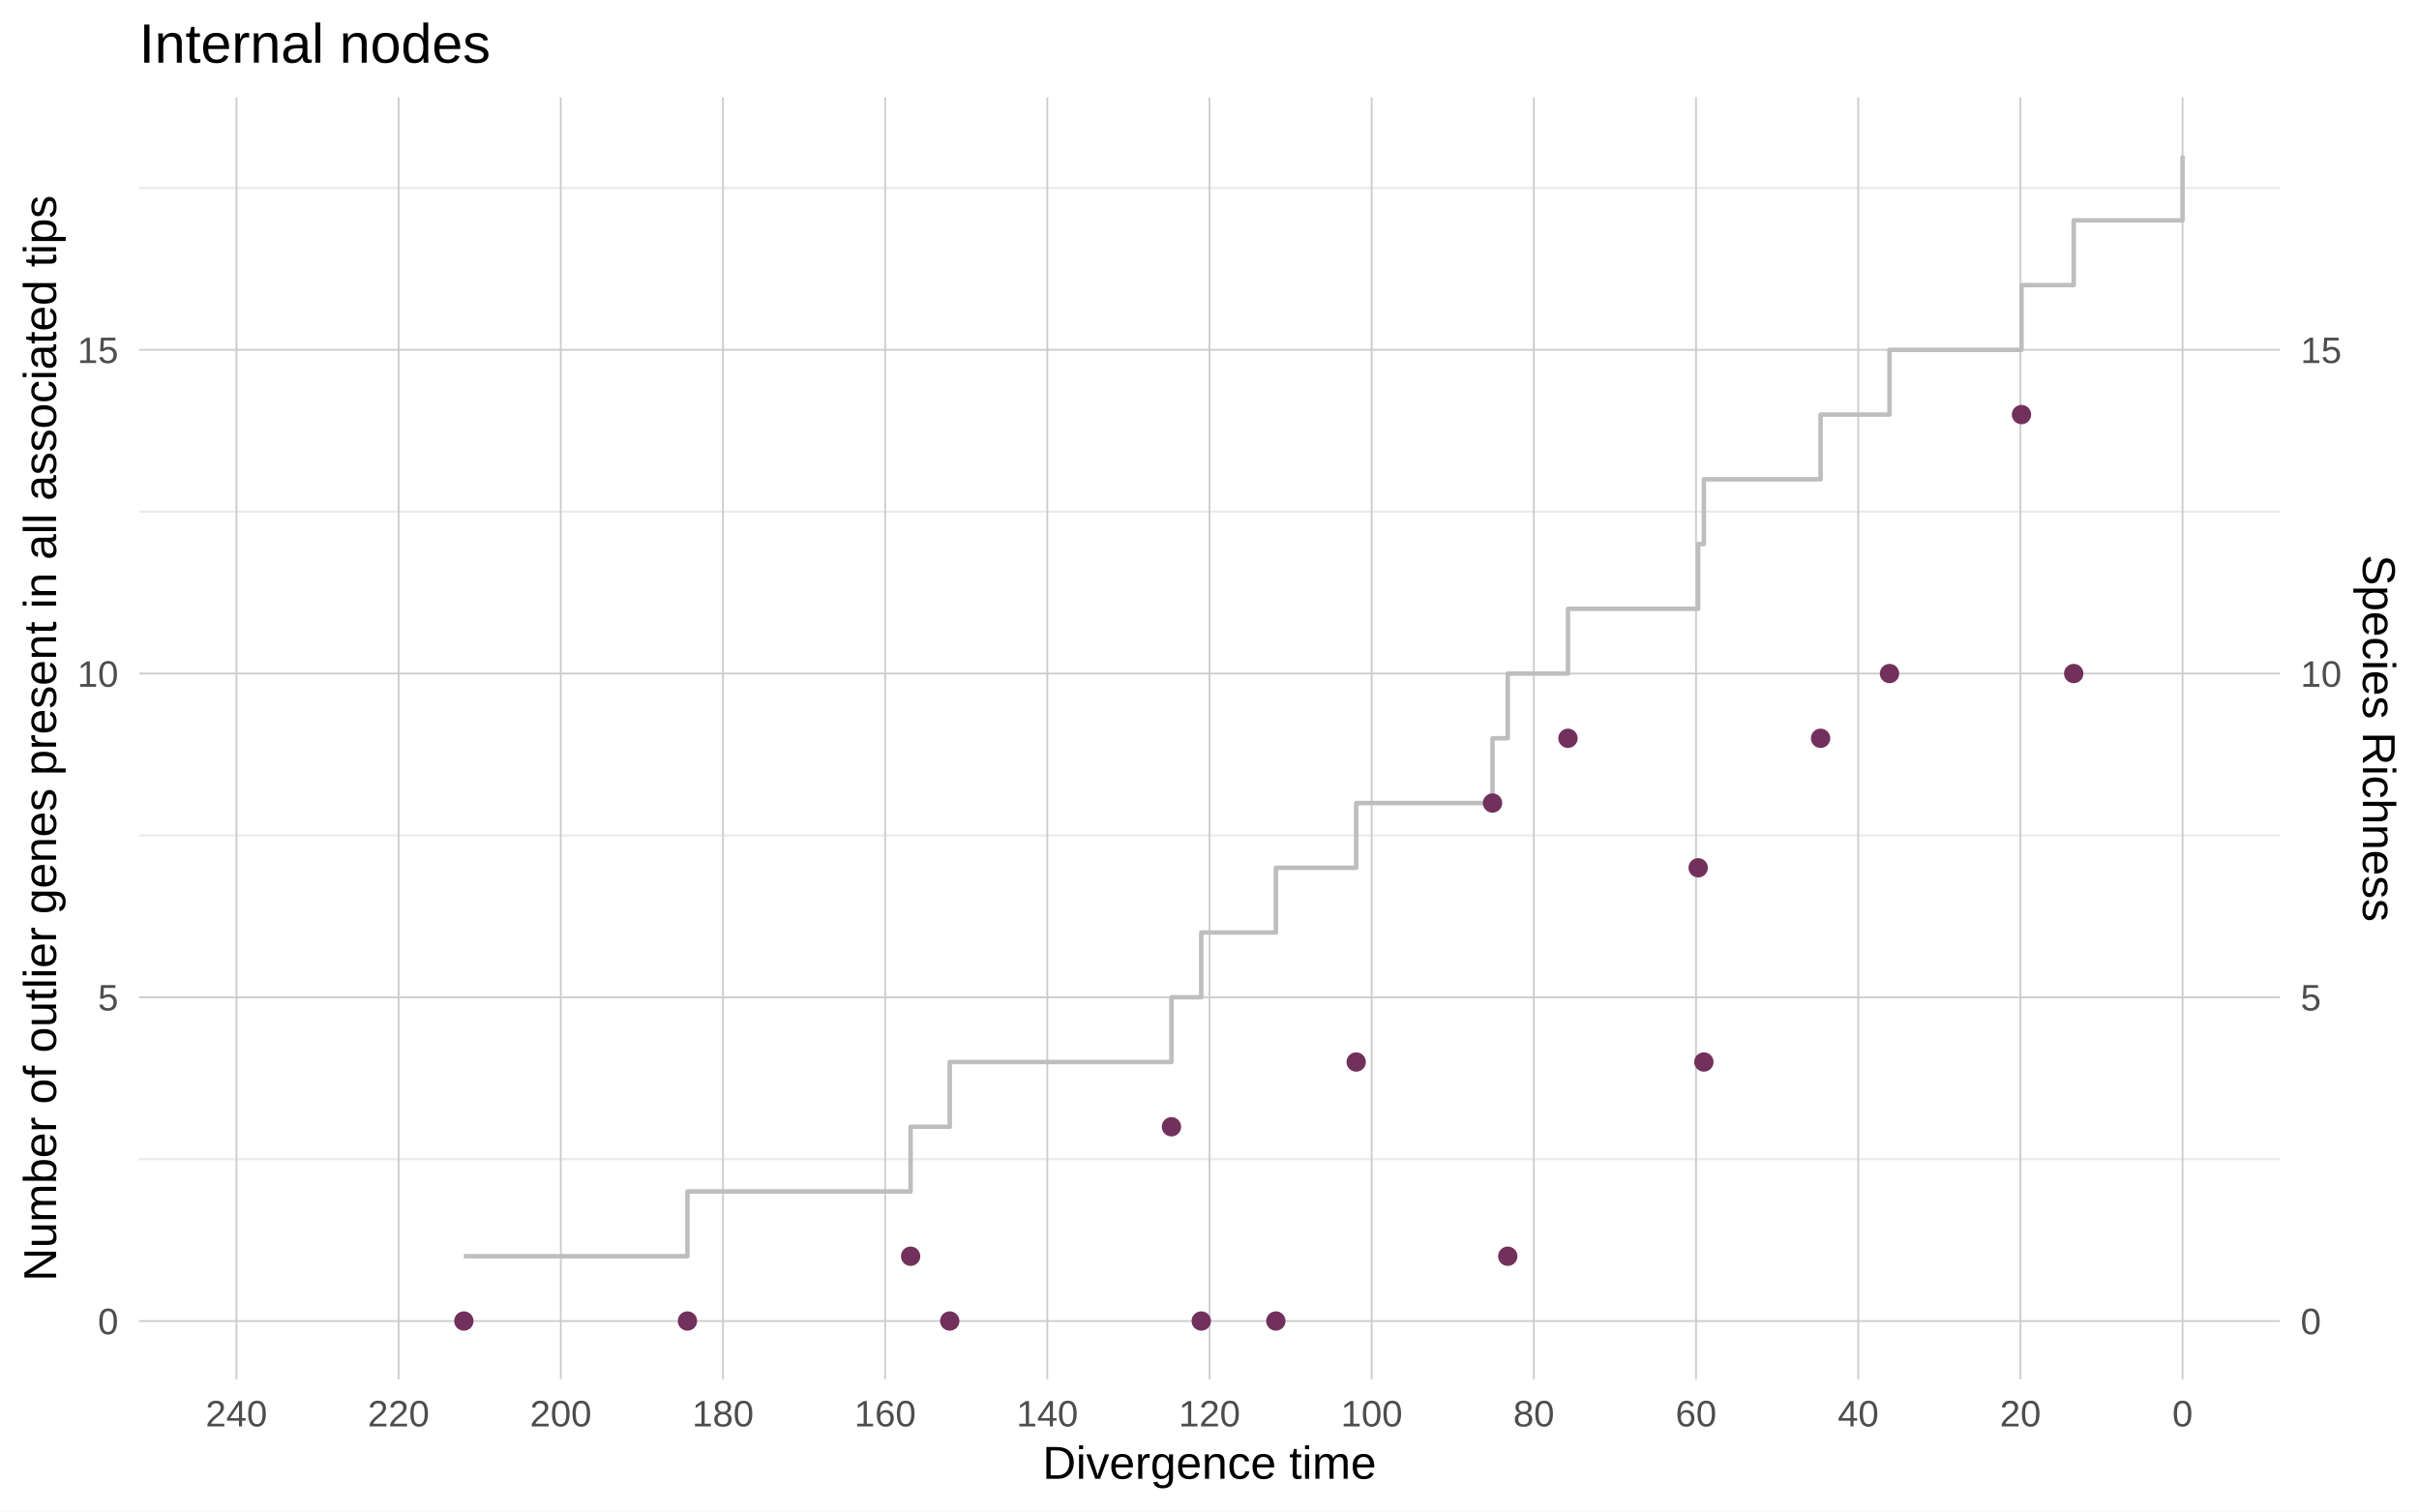
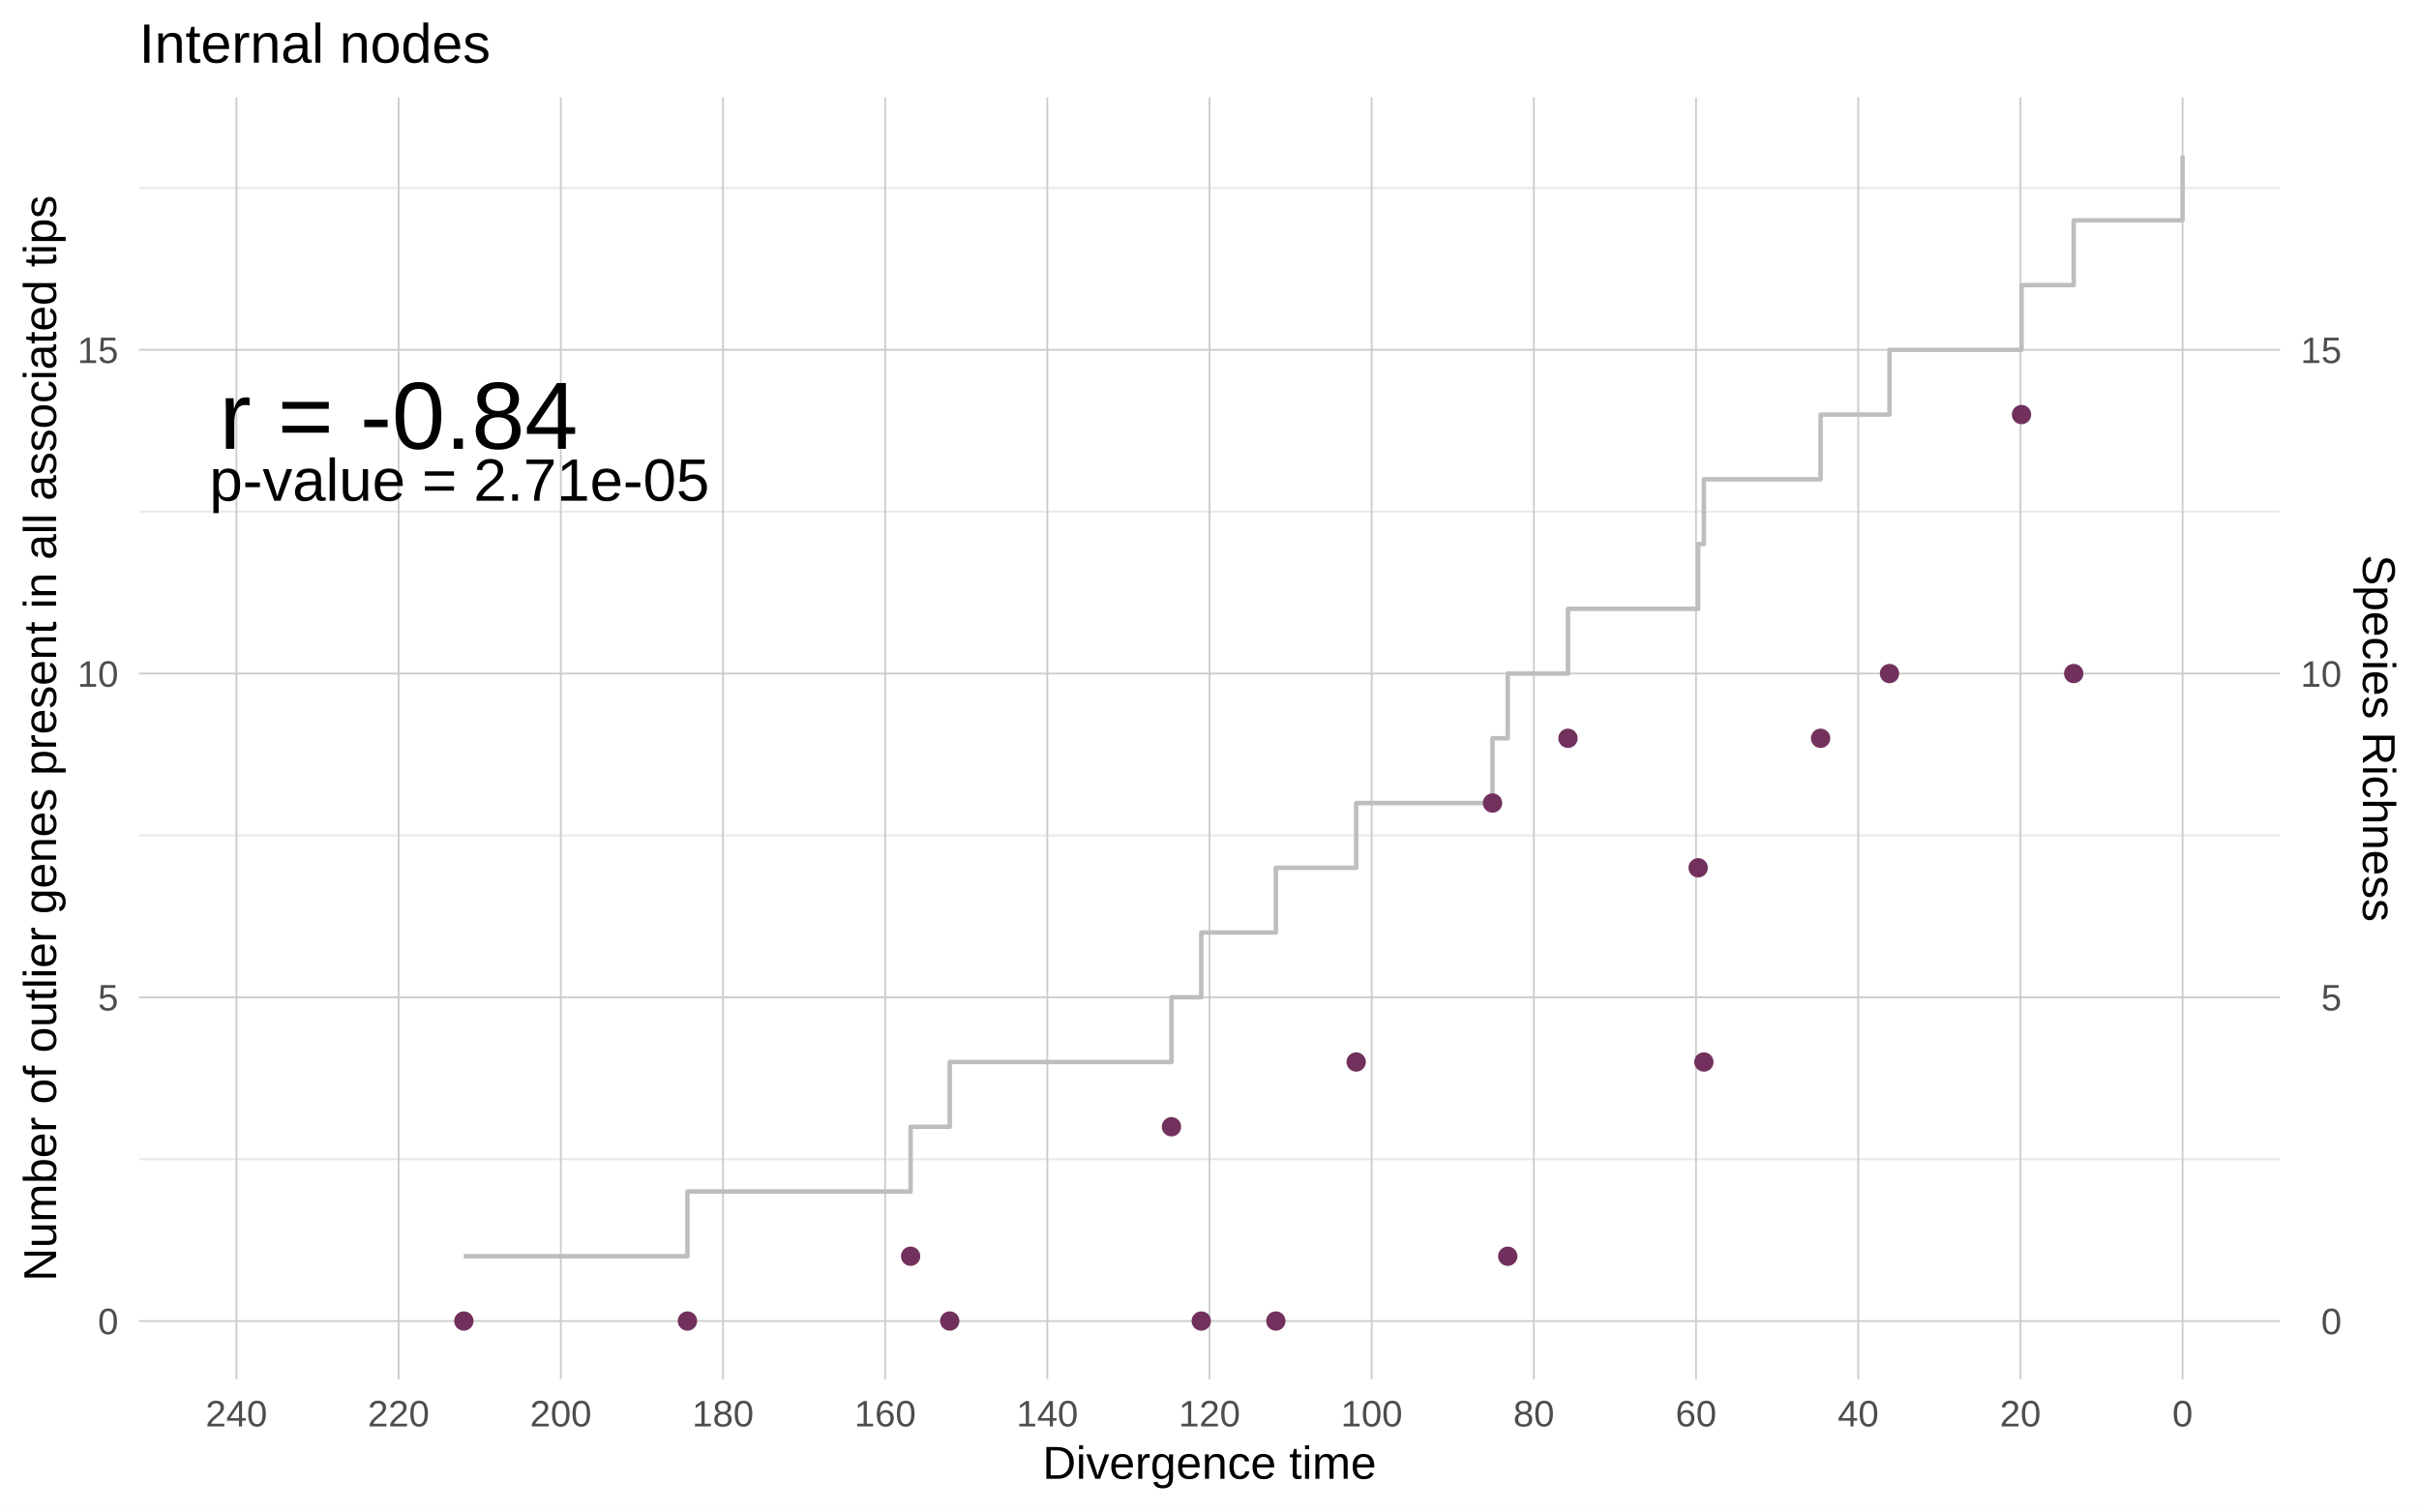
<svg xmlns="http://www.w3.org/2000/svg" width="576.00pt" height="360.00pt" viewBox="0 0 576.00 360.00">
  <g class="svglite">
    <defs>
      <style type="text/css">
    .svglite line, .svglite polyline, .svglite polygon, .svglite path, .svglite rect, .svglite circle {
      fill: none;
      stroke: #000000;
      stroke-linecap: round;
      stroke-linejoin: round;
      stroke-miterlimit: 10.00;
    }
    .svglite text {
      white-space: pre;
    }
    .svglite g.glyphgroup path {
      fill: inherit;
      stroke: none;
    }
  </style>
    </defs>
    <rect width="100%" height="100%" style="stroke: none; fill: #FFFFFF;" />
    <defs>
      <clipPath id="cpMC4wMHw1NzYuMDB8MC4wMHwzNjAuMDA=">
        <rect x="0.00" y="0.00" width="576.00" height="360.00" />
      </clipPath>
    </defs>
    <g clip-path="url(#cpMC4wMHw1NzYuMDB8MC4wMHwzNjAuMDA=)">
- </g>
+       <rect x="0.00" y="0.00" width="576.00" height="360.00" style="stroke-width: 1.07; stroke: none; fill: #FFFFFF;" />
+     </g>
    <defs>
      <clipPath id="cpMzMuMTN8NTQyLjg3fDIzLjE4fDMyOC41MA==">
        <rect x="33.13" y="23.18" width="509.75" height="305.33" />
      </clipPath>
    </defs>
    <g clip-path="url(#cpMzMuMTN8NTQyLjg3fDIzLjE4fDMyOC41MA==)">
      <polyline points="33.13,276.07 542.87,276.07 " style="stroke-width: 0.53; stroke: #EBEBEB; stroke-linecap: butt;" />
      <polyline points="33.13,198.97 542.87,198.97 " style="stroke-width: 0.53; stroke: #EBEBEB; stroke-linecap: butt;" />
      <polyline points="33.13,121.87 542.87,121.87 " style="stroke-width: 0.53; stroke: #EBEBEB; stroke-linecap: butt;" />
      <polyline points="33.13,44.77 542.87,44.77 " style="stroke-width: 0.53; stroke: #EBEBEB; stroke-linecap: butt;" />
      <polyline points="33.13,314.63 542.87,314.63 " style="stroke-width: 0.43; stroke: #CCCCCC; stroke-linecap: butt;" />
      <polyline points="33.13,237.52 542.87,237.52 " style="stroke-width: 0.43; stroke: #CCCCCC; stroke-linecap: butt;" />
      <polyline points="33.13,160.42 542.87,160.42 " style="stroke-width: 0.43; stroke: #CCCCCC; stroke-linecap: butt;" />
      <polyline points="33.13,83.32 542.87,83.32 " style="stroke-width: 0.43; stroke: #CCCCCC; stroke-linecap: butt;" />
      <polyline points="519.70,328.50 519.70,23.18 " style="stroke-width: 0.43; stroke: #CCCCCC; stroke-linecap: butt;" />
      <polyline points="481.09,328.50 481.09,23.18 " style="stroke-width: 0.43; stroke: #CCCCCC; stroke-linecap: butt;" />
      <polyline points="442.47,328.50 442.47,23.18 " style="stroke-width: 0.43; stroke: #CCCCCC; stroke-linecap: butt;" />
      <polyline points="403.85,328.50 403.85,23.18 " style="stroke-width: 0.43; stroke: #CCCCCC; stroke-linecap: butt;" />
      <polyline points="365.23,328.50 365.23,23.18 " style="stroke-width: 0.43; stroke: #CCCCCC; stroke-linecap: butt;" />
      <polyline points="326.62,328.50 326.62,23.18 " style="stroke-width: 0.43; stroke: #CCCCCC; stroke-linecap: butt;" />
      <polyline points="288.00,328.50 288.00,23.18 " style="stroke-width: 0.43; stroke: #CCCCCC; stroke-linecap: butt;" />
      <polyline points="249.38,328.50 249.38,23.18 " style="stroke-width: 0.43; stroke: #CCCCCC; stroke-linecap: butt;" />
      <polyline points="210.77,328.50 210.77,23.18 " style="stroke-width: 0.43; stroke: #CCCCCC; stroke-linecap: butt;" />
      <polyline points="172.15,328.50 172.15,23.18 " style="stroke-width: 0.43; stroke: #CCCCCC; stroke-linecap: butt;" />
      <polyline points="133.53,328.50 133.53,23.18 " style="stroke-width: 0.43; stroke: #CCCCCC; stroke-linecap: butt;" />
      <polyline points="94.91,328.50 94.91,23.18 " style="stroke-width: 0.43; stroke: #CCCCCC; stroke-linecap: butt;" />
      <polyline points="56.30,328.50 56.30,23.18 " style="stroke-width: 0.43; stroke: #CCCCCC; stroke-linecap: butt;" />
      <polyline points="110.45,299.20 163.69,299.20 163.69,283.78 216.83,283.78 216.83,268.36 226.15,268.36 226.15,252.94 278.94,252.94 278.94,237.52 286.04,237.52 286.04,222.10 303.80,222.10 303.80,206.68 322.93,206.68 322.93,191.26 355.39,191.26 355.39,175.84 359.02,175.84 359.02,160.42 373.36,160.42 373.36,145.00 404.36,145.00 404.36,129.58 405.72,129.58 405.72,114.16 433.51,114.16 433.51,98.74 449.92,98.74 449.92,83.32 481.35,83.32 481.35,67.90 493.78,67.90 493.78,52.48 519.70,52.48 519.70,37.06 " style="stroke-width: 1.07; stroke: #BEBEBE; stroke-linecap: butt;" />
      <circle cx="493.78" cy="160.42" r="1.95" style="stroke-width: 0.71; stroke: #72315C; fill: #72315C;" />
      <circle cx="481.35" cy="98.74" r="1.95" style="stroke-width: 0.71; stroke: #72315C; fill: #72315C;" />
      <circle cx="449.92" cy="160.42" r="1.95" style="stroke-width: 0.71; stroke: #72315C; fill: #72315C;" />
      <circle cx="433.51" cy="175.84" r="1.95" style="stroke-width: 0.71; stroke: #72315C; fill: #72315C;" />
      <circle cx="405.72" cy="252.94" r="1.95" style="stroke-width: 0.71; stroke: #72315C; fill: #72315C;" />
      <circle cx="404.36" cy="206.68" r="1.95" style="stroke-width: 0.71; stroke: #72315C; fill: #72315C;" />
      <circle cx="373.36" cy="175.84" r="1.95" style="stroke-width: 0.71; stroke: #72315C; fill: #72315C;" />
      <circle cx="359.02" cy="299.20" r="1.95" style="stroke-width: 0.71; stroke: #72315C; fill: #72315C;" />
      <circle cx="355.39" cy="191.26" r="1.95" style="stroke-width: 0.71; stroke: #72315C; fill: #72315C;" />
      <circle cx="322.93" cy="252.94" r="1.95" style="stroke-width: 0.71; stroke: #72315C; fill: #72315C;" />
      <circle cx="303.80" cy="314.63" r="1.95" style="stroke-width: 0.71; stroke: #72315C; fill: #72315C;" />
      <circle cx="286.04" cy="314.63" r="1.95" style="stroke-width: 0.71; stroke: #72315C; fill: #72315C;" />
      <circle cx="278.94" cy="268.36" r="1.95" style="stroke-width: 0.71; stroke: #72315C; fill: #72315C;" />
      <circle cx="226.15" cy="314.63" r="1.95" style="stroke-width: 0.71; stroke: #72315C; fill: #72315C;" />
      <circle cx="216.83" cy="299.20" r="1.95" style="stroke-width: 0.71; stroke: #72315C; fill: #72315C;" />
      <circle cx="163.69" cy="314.63" r="1.95" style="stroke-width: 0.71; stroke: #72315C; fill: #72315C;" />
      <circle cx="110.45" cy="314.63" r="1.95" style="stroke-width: 0.71; stroke: #72315C; fill: #72315C;" />
+       <text x="94.91" y="106.88" text-anchor="middle" style="font-size: 22.76px; font-family: &quot;Arial&quot;;" textLength="85.39px" lengthAdjust="spacingAndGlyphs">r = -0.84</text>
+       <text x="109.40" y="119.25" text-anchor="middle" style="font-size: 14.23px; font-family: &quot;Arial&quot;;" textLength="118.95px" lengthAdjust="spacingAndGlyphs">p-value = 2.71e-05</text>
    </g>
    <g clip-path="url(#cpMC4wMHw1NzYuMDB8MC4wMHwzNjAuMDA=)">
      <text x="28.20" y="317.78" text-anchor="end" style="font-size: 8.80px;fill: #4D4D4D; font-family: &quot;Arial&quot;;" textLength="4.89px" lengthAdjust="spacingAndGlyphs">0</text>
      <text x="28.20" y="240.67" text-anchor="end" style="font-size: 8.80px;fill: #4D4D4D; font-family: &quot;Arial&quot;;" textLength="4.89px" lengthAdjust="spacingAndGlyphs">5</text>
      <text x="28.20" y="163.57" text-anchor="end" style="font-size: 8.80px;fill: #4D4D4D; font-family: &quot;Arial&quot;;" textLength="9.78px" lengthAdjust="spacingAndGlyphs">10</text>
      <text x="28.20" y="86.47" text-anchor="end" style="font-size: 8.80px;fill: #4D4D4D; font-family: &quot;Arial&quot;;" textLength="9.78px" lengthAdjust="spacingAndGlyphs">15</text>
-       <text x="547.80" y="317.78" style="font-size: 8.80px;fill: #4D4D4D; font-family: &quot;Arial&quot;;" textLength="4.89px" lengthAdjust="spacingAndGlyphs">0</text>
-       <text x="547.80" y="240.67" style="font-size: 8.80px;fill: #4D4D4D; font-family: &quot;Arial&quot;;" textLength="4.89px" lengthAdjust="spacingAndGlyphs">5</text>
-       <text x="547.80" y="163.57" style="font-size: 8.80px;fill: #4D4D4D; font-family: &quot;Arial&quot;;" textLength="9.78px" lengthAdjust="spacingAndGlyphs">10</text>
-       <text x="547.80" y="86.47" style="font-size: 8.80px;fill: #4D4D4D; font-family: &quot;Arial&quot;;" textLength="9.78px" lengthAdjust="spacingAndGlyphs">15</text>
+       <text x="557.59" y="317.78" text-anchor="end" style="font-size: 8.80px;fill: #4D4D4D; font-family: &quot;Arial&quot;;" textLength="4.89px" lengthAdjust="spacingAndGlyphs">0</text>
+       <text x="557.59" y="240.67" text-anchor="end" style="font-size: 8.80px;fill: #4D4D4D; font-family: &quot;Arial&quot;;" textLength="4.89px" lengthAdjust="spacingAndGlyphs">5</text>
+       <text x="557.59" y="163.57" text-anchor="end" style="font-size: 8.80px;fill: #4D4D4D; font-family: &quot;Arial&quot;;" textLength="9.78px" lengthAdjust="spacingAndGlyphs">10</text>
+       <text x="557.59" y="86.47" text-anchor="end" style="font-size: 8.80px;fill: #4D4D4D; font-family: &quot;Arial&quot;;" textLength="9.78px" lengthAdjust="spacingAndGlyphs">15</text>
      <text x="519.70" y="339.74" text-anchor="middle" style="font-size: 8.80px;fill: #4D4D4D; font-family: &quot;Arial&quot;;" textLength="4.89px" lengthAdjust="spacingAndGlyphs">0</text>
      <text x="481.09" y="339.74" text-anchor="middle" style="font-size: 8.80px;fill: #4D4D4D; font-family: &quot;Arial&quot;;" textLength="9.78px" lengthAdjust="spacingAndGlyphs">20</text>
      <text x="442.47" y="339.74" text-anchor="middle" style="font-size: 8.80px;fill: #4D4D4D; font-family: &quot;Arial&quot;;" textLength="9.78px" lengthAdjust="spacingAndGlyphs">40</text>
      <text x="403.85" y="339.74" text-anchor="middle" style="font-size: 8.80px;fill: #4D4D4D; font-family: &quot;Arial&quot;;" textLength="9.78px" lengthAdjust="spacingAndGlyphs">60</text>
      <text x="365.23" y="339.74" text-anchor="middle" style="font-size: 8.80px;fill: #4D4D4D; font-family: &quot;Arial&quot;;" textLength="9.78px" lengthAdjust="spacingAndGlyphs">80</text>
      <text x="326.62" y="339.74" text-anchor="middle" style="font-size: 8.80px;fill: #4D4D4D; font-family: &quot;Arial&quot;;" textLength="14.67px" lengthAdjust="spacingAndGlyphs">100</text>
      <text x="288.00" y="339.74" text-anchor="middle" style="font-size: 8.80px;fill: #4D4D4D; font-family: &quot;Arial&quot;;" textLength="14.67px" lengthAdjust="spacingAndGlyphs">120</text>
      <text x="249.38" y="339.74" text-anchor="middle" style="font-size: 8.80px;fill: #4D4D4D; font-family: &quot;Arial&quot;;" textLength="14.67px" lengthAdjust="spacingAndGlyphs">140</text>
      <text x="210.77" y="339.74" text-anchor="middle" style="font-size: 8.80px;fill: #4D4D4D; font-family: &quot;Arial&quot;;" textLength="14.67px" lengthAdjust="spacingAndGlyphs">160</text>
      <text x="172.15" y="339.74" text-anchor="middle" style="font-size: 8.80px;fill: #4D4D4D; font-family: &quot;Arial&quot;;" textLength="14.67px" lengthAdjust="spacingAndGlyphs">180</text>
      <text x="133.53" y="339.74" text-anchor="middle" style="font-size: 8.80px;fill: #4D4D4D; font-family: &quot;Arial&quot;;" textLength="14.67px" lengthAdjust="spacingAndGlyphs">200</text>
      <text x="94.91" y="339.74" text-anchor="middle" style="font-size: 8.80px;fill: #4D4D4D; font-family: &quot;Arial&quot;;" textLength="14.67px" lengthAdjust="spacingAndGlyphs">220</text>
      <text x="56.30" y="339.74" text-anchor="middle" style="font-size: 8.80px;fill: #4D4D4D; font-family: &quot;Arial&quot;;" textLength="14.67px" lengthAdjust="spacingAndGlyphs">240</text>
      <text x="288.00" y="352.20" text-anchor="middle" style="font-size: 11.00px; font-family: &quot;Arial&quot;;" textLength="79.50px" lengthAdjust="spacingAndGlyphs">Divergence time</text>
      <text transform="translate(13.36,175.84) rotate(-90)" text-anchor="middle" style="font-size: 11.00px; font-family: &quot;Arial&quot;;" textLength="258.81px" lengthAdjust="spacingAndGlyphs">Number of outlier genes present in all associated tips</text>
      <text transform="translate(562.64,175.84) rotate(90)" text-anchor="middle" style="font-size: 11.00px; font-family: &quot;Arial&quot;;" textLength="87.47px" lengthAdjust="spacingAndGlyphs">Species Richness</text>
      <text x="33.13" y="14.93" style="font-size: 13.20px; font-family: &quot;Arial&quot;;" textLength="83.52px" lengthAdjust="spacingAndGlyphs">Internal nodes</text>
    </g>
  </g>
</svg>
